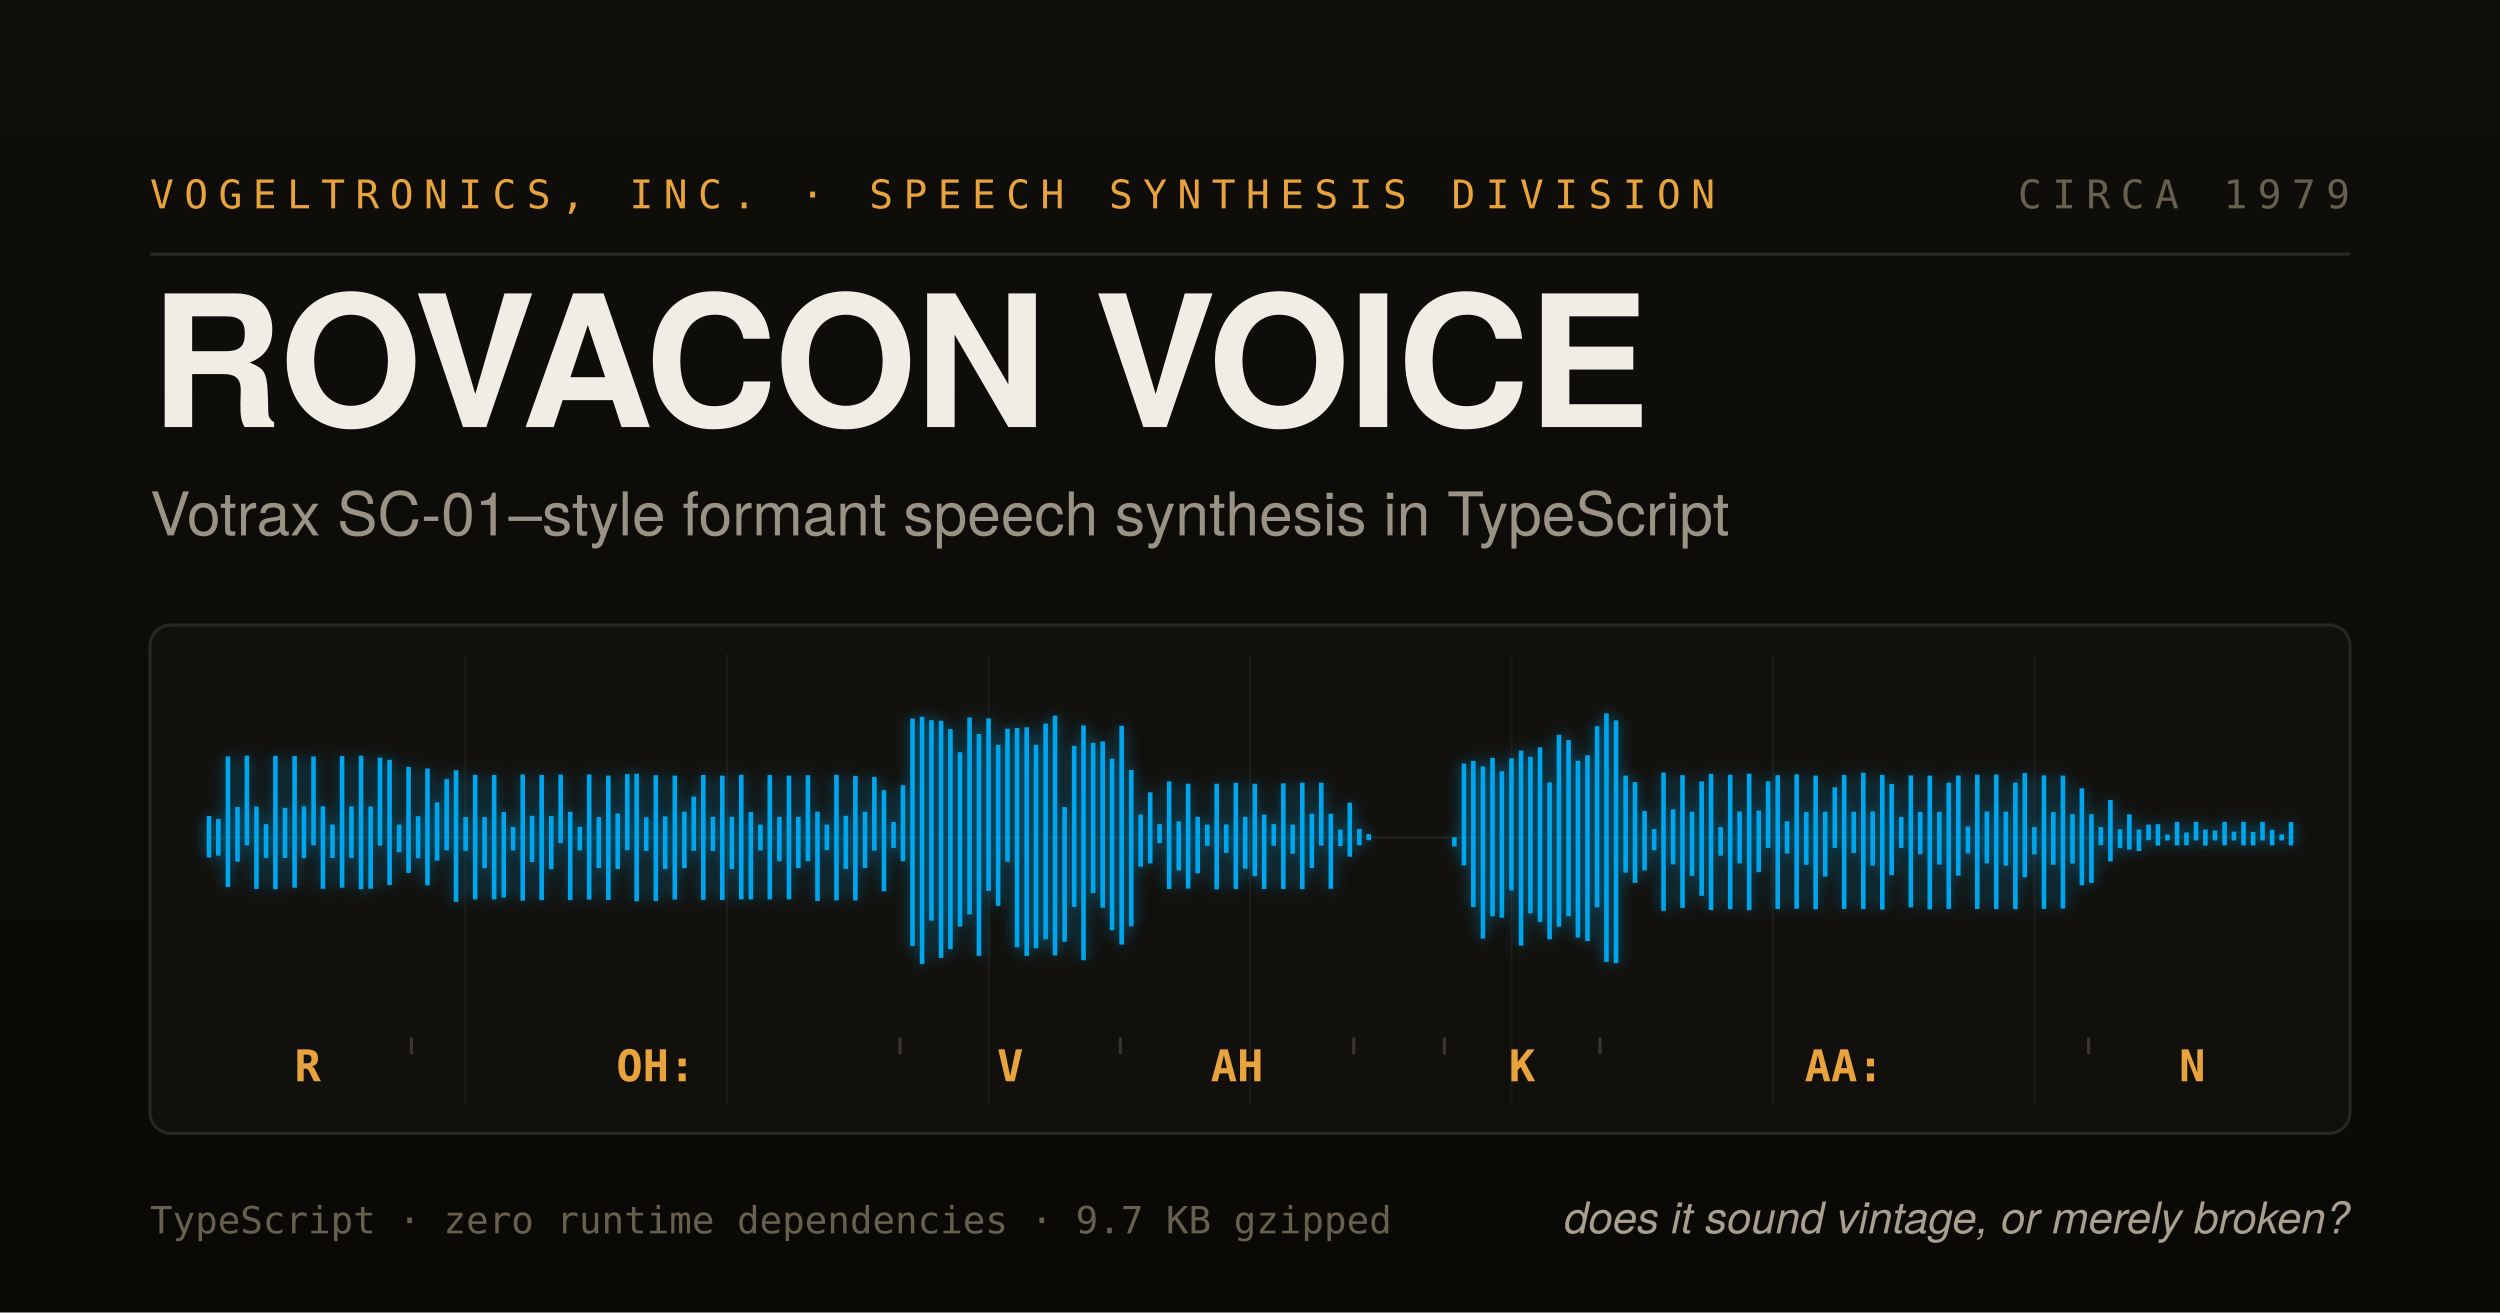
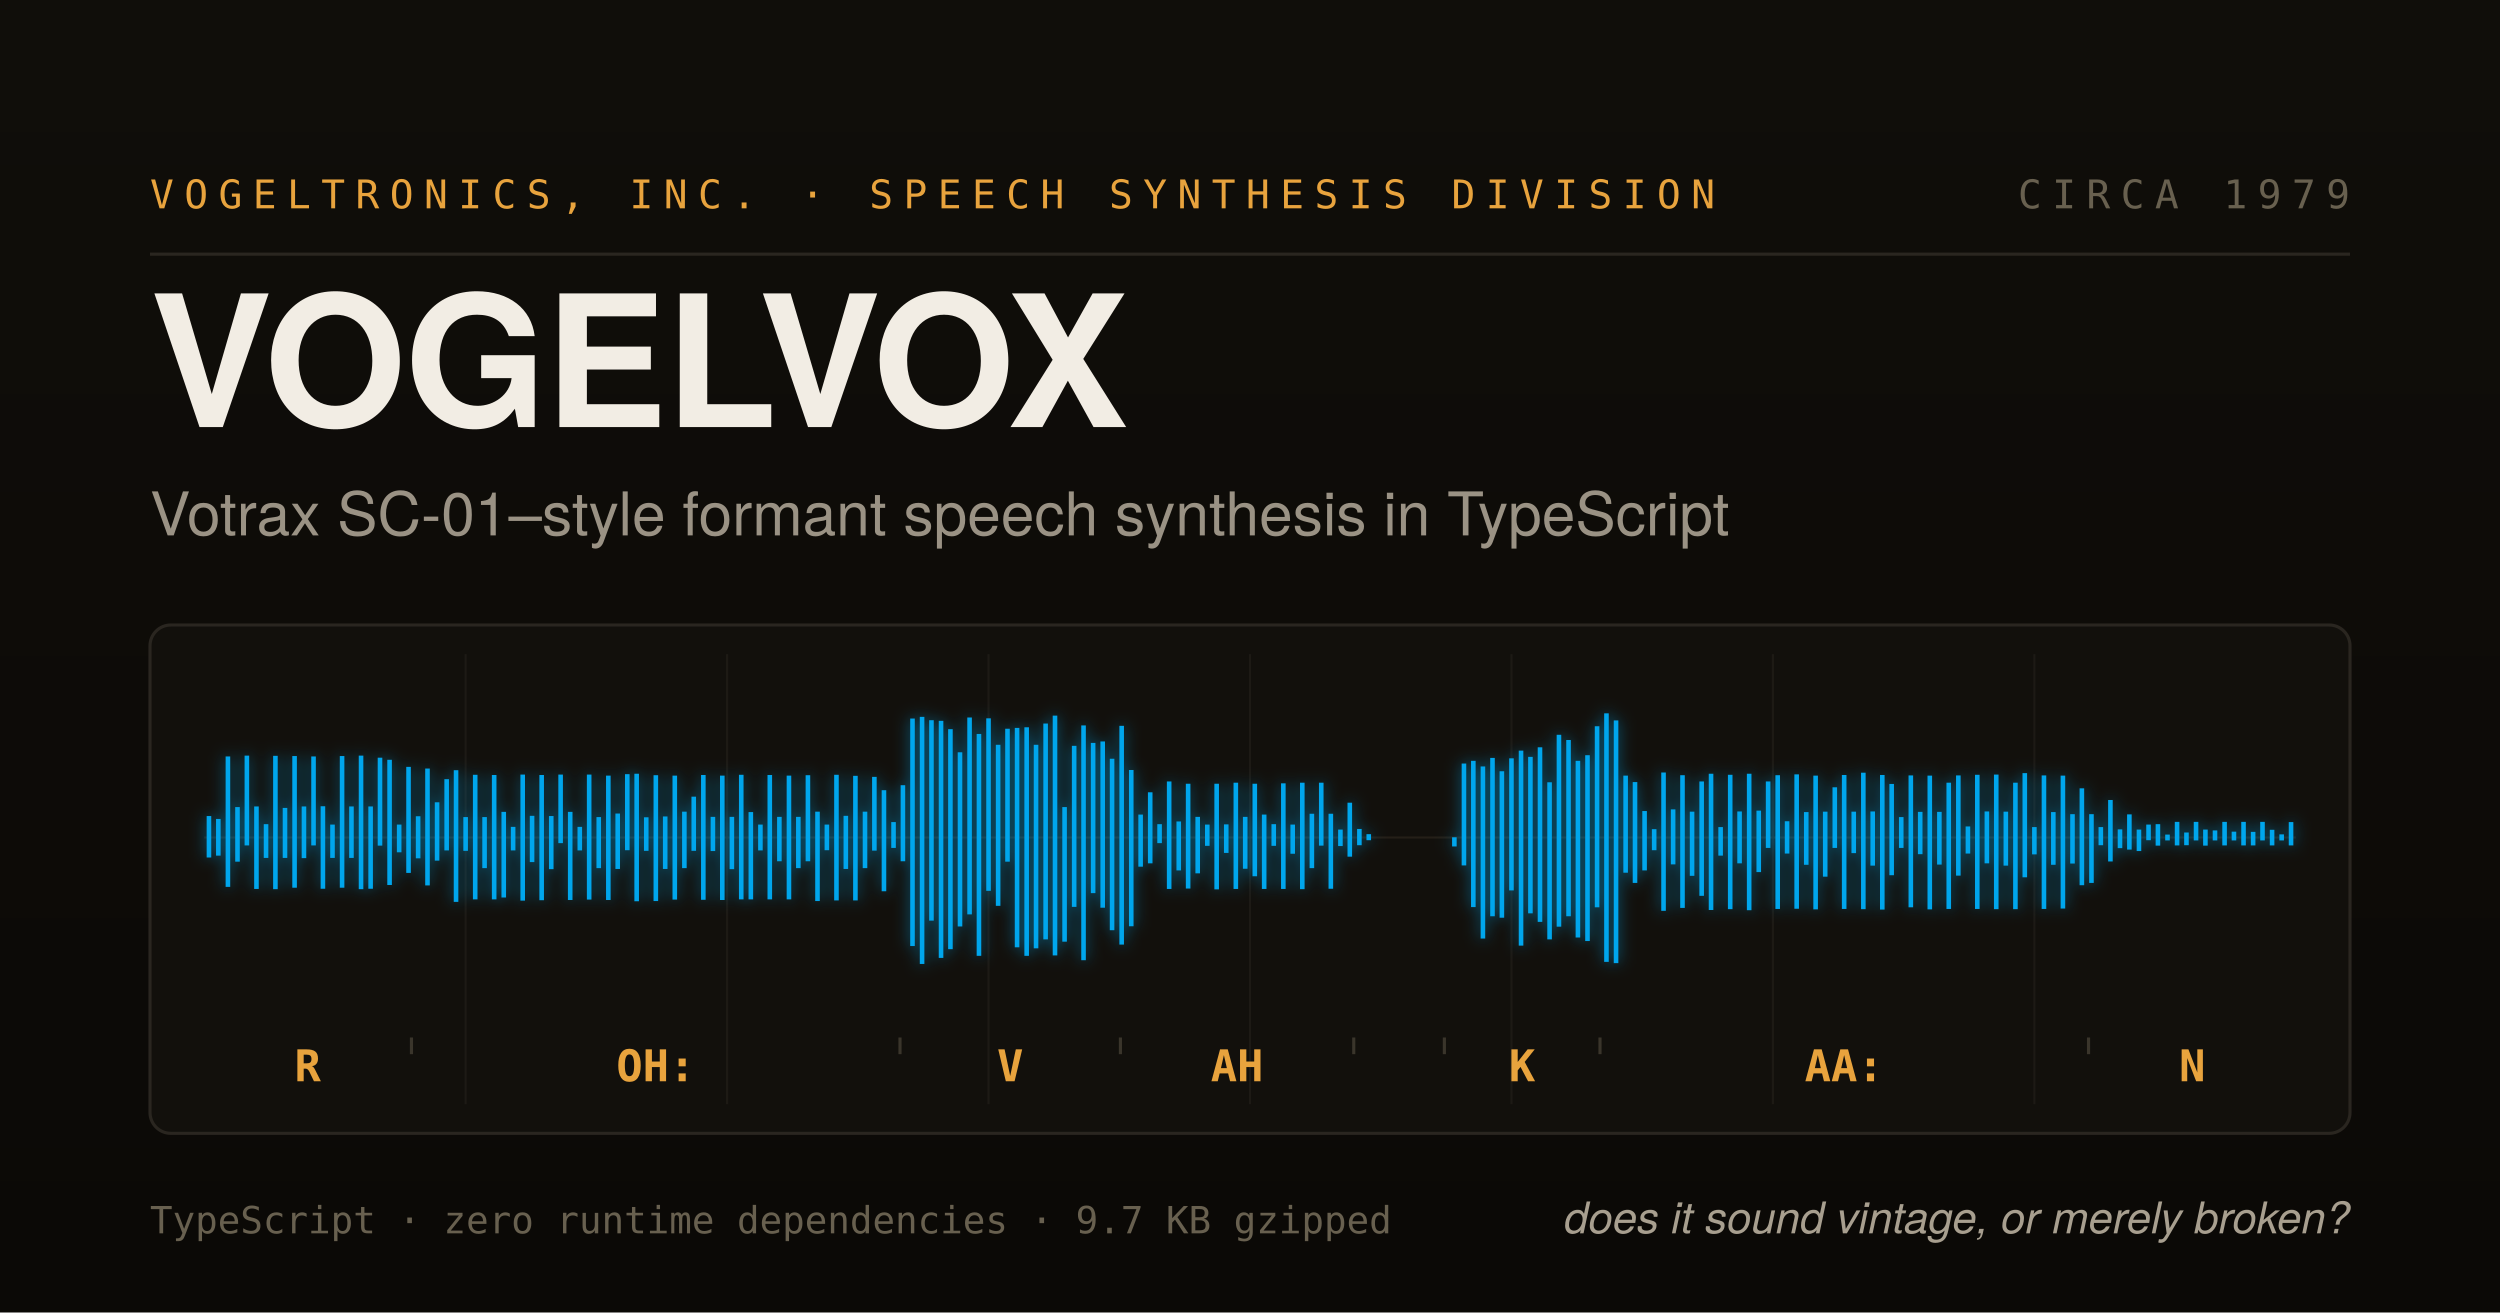
<svg xmlns="http://www.w3.org/2000/svg" width="1200" height="630" viewBox="0 0 1200 630">
  <defs>
    <linearGradient id="bg" x1="0" y1="0" x2="0" y2="1">
      <stop offset="0" stop-color="#100e0a" />
      <stop offset="1" stop-color="#0b0906" />
    </linearGradient>
    <filter id="glow" x="-20%" y="-20%" width="140%" height="140%">
      <feGaussianBlur stdDeviation="3.5" />
    </filter>
  </defs>
  <rect width="1200" height="630" fill="url(#bg)" />
  <text x="72" y="100" font-family="Menlo, monospace" font-size="19" letter-spacing="5" fill="#e8a33d">VOGELTRONICS, INC. · SPEECH SYNTHESIS DIVISION</text>
  <text x="1128" y="100" text-anchor="end" font-family="Menlo, monospace" font-size="19" letter-spacing="5" fill="#68604f">CIRCA 1979</text>
  <path d="M72 122 H1128" stroke="#2a2620" stroke-width="1.5" />
-   <text x="72" y="205" font-family="'Avenir Next', 'Helvetica Neue', sans-serif" font-size="88" font-weight="900" letter-spacing="-1" fill="#f2ede4">ROVACON VOICE</text>
+   <text x="72" y="205" font-family="'Avenir Next', 'Helvetica Neue', sans-serif" font-size="88" font-weight="900" letter-spacing="-1" fill="#f2ede4">VOGELVOX</text>
  <text x="72" y="257" font-family="'Avenir Next', 'Helvetica Neue', sans-serif" font-size="29" font-weight="400" fill="#9a9284">Votrax SC-01–style formant speech synthesis in TypeScript</text>
  <rect x="72" y="300" width="1056" height="244" rx="10" fill="#12100c" stroke="#2a2620" stroke-width="1.5" />
  <path d="M223.5 314L223.5 530M349.0 314L349.0 530M474.5 314L474.5 530M600.0 314L600.0 530M725.5 314L725.5 530M851.0 314L851.0 530M976.5 314L976.5 530" stroke="#1d1a15" stroke-width="1" />
  <path d="M98 402 H1102" stroke="#241f18" stroke-width="1" />
  <path d="M100.3 391.7L100.3 411.6M104.8 393.1L104.8 410.7M109.4 363.1L109.4 425.7M114.0 387.4L114.0 413.6M118.5 362.7L118.5 405.8M123.1 387.1L123.1 426.7M127.7 395.6L127.7 411.8M132.2 362.8L132.2 426.8M136.8 387.8L136.8 411.8M141.4 362.9L141.4 426.1M145.9 387.1L145.9 411.9M150.5 363.1L150.5 405.8M155.0 387.0L155.0 426.6M159.6 395.8L159.6 411.8M164.2 362.9L164.2 426.1M168.7 387.1L168.7 411.8M173.3 362.7L173.3 426.8M177.9 387.1L177.9 426.6M182.4 363.7L182.4 405.9M187.0 364.7L187.0 424.8M191.6 395.8L191.6 409.1M196.1 368.1L196.1 419.0M200.7 391.8L200.7 412.0M205.2 368.9L205.2 425.0M209.8 385.1L209.8 413.1M214.4 374.0L214.4 408.2M218.9 369.7L218.9 432.9M223.5 392.2L223.5 408.4M228.1 371.9L228.1 431.7M232.6 392.2L232.6 416.7M237.2 372.0L237.2 431.7M241.8 389.7L241.8 430.8M246.3 396.9L246.3 408.2M250.9 371.8L250.9 432.3M255.4 391.6L255.4 413.8M260.0 372.0L260.0 432.1M264.6 391.7L264.6 417.2M269.1 371.8L269.1 404.7M273.7 389.7L273.7 432.0M278.3 396.9L278.3 408.2M282.8 371.8L282.8 431.8M287.4 392.2L287.4 416.7M292.0 372.3L292.0 432.0M296.5 390.5L296.5 417.1M301.1 371.6L301.1 408.1M305.6 371.4L305.6 432.6M310.2 392.3L310.2 408.4M314.8 372.1L314.8 432.5M319.3 391.9L319.3 417.1M323.9 372.3L323.9 431.8M328.5 389.6L328.5 416.7M333.0 382.4L333.0 408.4M337.6 372.0L337.6 431.9M342.2 392.1L342.2 408.5M346.7 372.3L346.7 432.0M351.3 392.1L351.3 417.2M355.8 371.9L355.8 431.7M360.4 389.8L360.4 431.7M365.0 395.8L365.0 408.2M369.5 372.0L369.5 431.7M374.1 392.1L374.1 413.4M378.7 372.3L378.7 431.7M383.2 392.1L383.2 416.7M387.8 372.1L387.8 413.4M392.4 389.6L392.4 432.5M396.9 395.8L396.9 408.1M401.5 371.9L401.5 432.2M406.0 391.6L406.0 417.1M410.6 372.4L410.6 432.2M415.2 389.6L415.2 416.7M419.7 372.9L419.7 408.3M424.3 379.3L424.3 427.8M428.9 394.6L428.9 407.0M433.4 376.9L433.4 413.4M438.0 344.9L438.0 454.1M442.6 344.1L442.6 462.7M447.1 345.7L447.1 441.9M451.7 346.0L451.7 459.8M456.2 350.0L456.2 455.6M460.8 361.1L460.8 444.7M465.4 344.4L465.4 438.9M469.9 352.3L469.9 458.8M474.5 344.8L474.5 427.6M479.1 357.5L479.1 434.8M483.6 349.8L483.6 413.6M488.2 349.4L488.2 454.7M492.8 349.1L492.8 458.8M497.3 357.5L497.3 455.2M501.9 347.3L501.9 450.9M506.4 343.5L506.4 458.6M511.0 387.4L511.0 452.0M515.6 358.0L515.6 435.3M520.1 348.2L520.1 460.9M524.7 356.6L524.7 428.7M529.3 355.9L529.3 435.7M533.8 364.2L533.8 446.5M538.4 348.4L538.4 453.4M543.0 369.6L543.0 444.6M547.5 391.0L547.5 416.0M552.1 380.3L552.1 414.4M556.6 395.6L556.6 404.7M561.2 375.1L561.2 426.7M565.8 394.3L565.8 417.8M570.3 376.2L570.3 426.5M574.9 392.1L574.9 419.2M579.5 395.8L579.5 406.0M584.0 376.2L584.0 426.9M588.6 395.7L588.6 409.4M593.2 375.7L593.2 426.7M597.7 392.1L597.7 417.0M602.3 376.2L602.3 420.6M606.8 391.0L606.8 426.7M611.4 395.6L611.4 406.0M616.0 376.0L616.0 426.7M620.5 395.8L620.5 409.8M625.1 375.7L625.1 426.8M629.7 390.6L629.7 416.7M634.2 375.7L634.2 405.9M638.8 390.6L638.8 426.6M643.4 398.2L643.4 406.1M647.9 385.3L647.9 411.2M652.5 397.9L652.5 405.7M657.0 400.4L657.0 403.3M661.6 402.0L661.6 402.0M666.2 402.0L666.2 402.0M670.7 402.0L670.7 402.0M675.3 402.0L675.3 402.0M679.9 402.0L679.9 402.0M684.4 402.0L684.4 402.0M689.0 402.0L689.0 402.0M693.6 402.0L693.6 402.0M698.1 401.9L698.1 406.3M702.7 366.5L702.7 415.4M707.2 365.2L707.2 435.4M711.8 367.9L711.8 450.5M716.4 363.8L716.4 439.8M720.9 370.2L720.9 440.5M725.5 364.0L725.5 427.4M730.1 360.3L730.1 453.9M734.6 363.3L734.6 438.4M739.2 358.7L739.2 442.5M743.8 375.5L743.8 450.9M748.3 352.7L748.3 444.8M752.9 355.2L752.9 439.8M757.4 365.2L757.4 450.0M762.0 362.5L762.0 451.7M766.6 348.6L766.6 435.5M771.1 342.4L771.1 461.7M775.7 345.8L775.7 462.3M780.3 372.3L780.3 418.9M784.8 375.4L784.8 423.8M789.4 389.3L789.4 417.8M794.0 398.0L794.0 408.1M798.5 370.8L798.5 437.2M803.1 388.5L803.1 414.9M807.6 372.1L807.6 435.8M812.2 389.6L812.2 420.4M816.8 375.1L816.8 430.0M821.3 371.4L821.3 436.8M825.9 397.0L825.9 410.7M830.5 371.9L830.5 436.4M835.0 389.5L835.0 414.4M839.6 371.4L839.6 436.9M844.2 389.1L844.2 418.6M848.7 375.1L848.7 407.0M853.3 372.1L853.3 436.3M857.8 394.2L857.8 409.7M862.4 371.7L862.4 436.2M867.0 389.8L867.0 415.1M871.5 372.3L871.5 436.5M876.1 389.6L876.1 420.8M880.7 377.9L880.7 407.0M885.2 372.0L885.2 436.3M889.8 389.6L889.8 409.5M894.4 370.9L894.4 436.4M898.9 389.5L898.9 415.5M903.5 372.0L903.5 436.6M908.0 376.3L908.0 420.1M912.6 392.2L912.6 407.0M917.2 372.2L917.2 435.5M921.7 389.7L921.7 410.0M926.3 372.3L926.3 436.5M930.9 389.7L930.9 415.0M935.4 375.7L935.4 436.3M940.0 372.2L940.0 420.3M944.6 396.7L944.6 409.7M949.1 371.9L949.1 436.3M953.7 389.5L953.7 414.4M958.2 371.8L958.2 436.4M962.8 389.6L962.8 415.5M967.4 375.7L967.4 436.4M971.9 371.1L971.9 421.1M976.5 397.0L976.5 410.1M981.1 372.2L981.1 436.3M985.6 389.8L985.6 415.1M990.2 372.3L990.2 436.1M994.8 390.8L994.8 414.5M999.3 378.4L999.3 424.9M1003.9 390.8L1003.9 423.8M1008.4 397.0L1008.4 405.7M1013.0 384.0L1013.0 413.5M1017.6 398.1L1017.6 407.1M1022.1 390.9L1022.1 407.8M1026.7 398.2L1026.7 408.5M1031.3 395.8L1031.3 403.3M1035.8 395.6L1035.8 405.9M1040.4 400.6L1040.4 403.4M1045.0 394.5L1045.0 405.8M1049.5 399.6L1049.5 405.7M1054.1 394.5L1054.1 403.4M1058.6 398.2L1058.6 405.9M1063.2 398.6L1063.2 403.4M1067.8 394.5L1067.8 405.8M1072.3 399.2L1072.3 403.4M1076.9 394.5L1076.9 405.8M1081.5 399.3L1081.5 405.8M1086.0 394.5L1086.0 403.4M1090.6 398.3L1090.6 405.8M1095.2 400.5L1095.2 403.4M1099.7 394.6L1099.7 405.8" stroke="#00a6ed" stroke-width="2.6" opacity="0.55" filter="url(#glow)" />
  <path d="M100.3 391.7L100.3 411.6M104.8 393.1L104.8 410.7M109.4 363.1L109.4 425.7M114.0 387.4L114.0 413.6M118.5 362.7L118.5 405.8M123.1 387.1L123.1 426.7M127.7 395.6L127.7 411.8M132.2 362.8L132.2 426.8M136.8 387.8L136.8 411.8M141.4 362.9L141.4 426.1M145.9 387.1L145.9 411.9M150.5 363.1L150.5 405.8M155.0 387.0L155.0 426.6M159.6 395.8L159.6 411.8M164.2 362.9L164.2 426.1M168.7 387.1L168.7 411.8M173.3 362.7L173.3 426.8M177.9 387.1L177.9 426.6M182.4 363.7L182.4 405.9M187.0 364.7L187.0 424.8M191.6 395.8L191.6 409.1M196.1 368.1L196.1 419.0M200.7 391.8L200.7 412.0M205.2 368.9L205.2 425.0M209.8 385.1L209.8 413.1M214.4 374.0L214.4 408.2M218.9 369.7L218.9 432.9M223.5 392.2L223.5 408.4M228.1 371.9L228.1 431.7M232.6 392.2L232.6 416.7M237.2 372.0L237.2 431.7M241.8 389.7L241.8 430.8M246.3 396.9L246.3 408.2M250.9 371.8L250.9 432.3M255.4 391.6L255.4 413.8M260.0 372.0L260.0 432.1M264.6 391.7L264.6 417.2M269.1 371.8L269.1 404.7M273.7 389.7L273.7 432.0M278.3 396.9L278.3 408.2M282.8 371.8L282.8 431.8M287.4 392.2L287.4 416.7M292.0 372.3L292.0 432.0M296.5 390.5L296.5 417.1M301.1 371.6L301.1 408.1M305.6 371.4L305.6 432.6M310.2 392.3L310.2 408.4M314.8 372.1L314.8 432.5M319.3 391.9L319.3 417.1M323.9 372.3L323.9 431.8M328.5 389.6L328.5 416.7M333.0 382.4L333.0 408.4M337.6 372.0L337.6 431.9M342.2 392.1L342.2 408.5M346.7 372.3L346.7 432.0M351.3 392.1L351.3 417.2M355.8 371.9L355.8 431.7M360.4 389.8L360.4 431.7M365.0 395.8L365.0 408.2M369.5 372.0L369.5 431.7M374.1 392.1L374.1 413.4M378.7 372.3L378.7 431.7M383.2 392.1L383.2 416.7M387.8 372.1L387.8 413.4M392.4 389.6L392.4 432.5M396.9 395.8L396.9 408.1M401.5 371.9L401.5 432.2M406.0 391.6L406.0 417.1M410.6 372.4L410.6 432.2M415.2 389.6L415.2 416.7M419.7 372.9L419.7 408.3M424.3 379.3L424.3 427.8M428.9 394.6L428.9 407.0M433.4 376.9L433.4 413.4M438.0 344.9L438.0 454.1M442.6 344.1L442.6 462.7M447.1 345.7L447.1 441.9M451.7 346.0L451.7 459.8M456.2 350.0L456.2 455.6M460.8 361.1L460.8 444.7M465.4 344.4L465.4 438.9M469.9 352.3L469.9 458.8M474.5 344.8L474.5 427.6M479.1 357.5L479.1 434.8M483.6 349.8L483.6 413.6M488.2 349.4L488.2 454.7M492.8 349.1L492.8 458.8M497.3 357.5L497.3 455.2M501.9 347.3L501.9 450.9M506.4 343.5L506.4 458.6M511.0 387.4L511.0 452.0M515.6 358.0L515.6 435.3M520.1 348.2L520.1 460.9M524.7 356.6L524.7 428.7M529.3 355.9L529.3 435.7M533.8 364.2L533.8 446.5M538.4 348.4L538.4 453.4M543.0 369.6L543.0 444.6M547.5 391.0L547.5 416.0M552.1 380.3L552.1 414.4M556.6 395.6L556.6 404.7M561.2 375.1L561.2 426.7M565.8 394.3L565.8 417.8M570.3 376.2L570.3 426.5M574.9 392.1L574.9 419.2M579.5 395.8L579.5 406.0M584.0 376.2L584.0 426.9M588.6 395.7L588.6 409.4M593.2 375.7L593.2 426.7M597.7 392.1L597.7 417.0M602.3 376.2L602.3 420.6M606.8 391.0L606.8 426.7M611.4 395.6L611.4 406.0M616.0 376.0L616.0 426.7M620.5 395.8L620.5 409.8M625.1 375.7L625.1 426.8M629.7 390.6L629.7 416.7M634.2 375.7L634.2 405.9M638.8 390.6L638.8 426.6M643.4 398.2L643.4 406.1M647.9 385.3L647.9 411.2M652.5 397.9L652.5 405.7M657.0 400.4L657.0 403.3M661.6 402.0L661.6 402.0M666.2 402.0L666.2 402.0M670.7 402.0L670.7 402.0M675.3 402.0L675.3 402.0M679.9 402.0L679.9 402.0M684.4 402.0L684.4 402.0M689.0 402.0L689.0 402.0M693.6 402.0L693.6 402.0M698.1 401.9L698.1 406.3M702.7 366.5L702.7 415.4M707.2 365.2L707.2 435.4M711.8 367.9L711.8 450.5M716.4 363.8L716.4 439.8M720.9 370.2L720.9 440.5M725.5 364.0L725.5 427.4M730.1 360.3L730.1 453.9M734.6 363.3L734.6 438.4M739.2 358.7L739.2 442.5M743.8 375.5L743.8 450.9M748.3 352.7L748.3 444.8M752.9 355.2L752.9 439.8M757.4 365.2L757.4 450.0M762.0 362.5L762.0 451.7M766.6 348.6L766.6 435.5M771.1 342.4L771.1 461.7M775.7 345.8L775.7 462.3M780.3 372.3L780.3 418.9M784.8 375.4L784.8 423.8M789.4 389.3L789.4 417.8M794.0 398.0L794.0 408.1M798.5 370.8L798.5 437.2M803.1 388.5L803.1 414.9M807.6 372.1L807.6 435.8M812.2 389.6L812.2 420.4M816.8 375.1L816.8 430.0M821.3 371.4L821.3 436.8M825.9 397.0L825.9 410.7M830.5 371.9L830.5 436.4M835.0 389.5L835.0 414.4M839.6 371.4L839.6 436.9M844.2 389.1L844.2 418.6M848.7 375.1L848.7 407.0M853.3 372.1L853.3 436.3M857.8 394.2L857.8 409.7M862.4 371.7L862.4 436.2M867.0 389.8L867.0 415.1M871.5 372.3L871.5 436.5M876.1 389.6L876.1 420.8M880.7 377.9L880.7 407.0M885.2 372.0L885.2 436.3M889.8 389.6L889.8 409.5M894.4 370.9L894.4 436.4M898.9 389.5L898.9 415.5M903.5 372.0L903.5 436.6M908.0 376.3L908.0 420.1M912.6 392.2L912.6 407.0M917.2 372.2L917.2 435.5M921.7 389.7L921.7 410.0M926.3 372.3L926.3 436.5M930.9 389.7L930.9 415.0M935.4 375.7L935.4 436.3M940.0 372.2L940.0 420.3M944.6 396.7L944.6 409.7M949.1 371.9L949.1 436.3M953.7 389.5L953.7 414.4M958.2 371.8L958.2 436.4M962.8 389.6L962.8 415.5M967.4 375.7L967.4 436.4M971.9 371.1L971.9 421.1M976.5 397.0L976.5 410.1M981.1 372.2L981.1 436.3M985.6 389.8L985.6 415.1M990.2 372.3L990.2 436.1M994.8 390.8L994.8 414.5M999.3 378.4L999.3 424.9M1003.9 390.8L1003.9 423.8M1008.4 397.0L1008.4 405.7M1013.0 384.0L1013.0 413.5M1017.6 398.1L1017.6 407.1M1022.1 390.9L1022.1 407.8M1026.7 398.2L1026.7 408.5M1031.3 395.8L1031.3 403.3M1035.8 395.6L1035.8 405.9M1040.4 400.6L1040.4 403.4M1045.0 394.5L1045.0 405.8M1049.5 399.6L1049.5 405.7M1054.1 394.5L1054.1 403.4M1058.6 398.2L1058.6 405.9M1063.2 398.6L1063.2 403.4M1067.8 394.5L1067.8 405.8M1072.3 399.2L1072.3 403.4M1076.9 394.5L1076.9 405.8M1081.5 399.3L1081.5 405.8M1086.0 394.5L1086.0 403.4M1090.6 398.3L1090.6 405.8M1095.2 400.5L1095.2 403.4M1099.7 394.6L1099.7 405.8" stroke="#00a6ed" stroke-width="2.2" />
  <path d="M197.5 498L197.5 506M432.0 498L432.0 506M537.8 498L537.8 506M649.8 498L649.8 506M693.3 498L693.3 506M768.0 498L768.0 506M1002.5 498L1002.5 506" stroke="#3a352b" stroke-width="1.5" />
  <text x="147.7" y="519" text-anchor="middle" font-family="Menlo, monospace" font-size="21" font-weight="bold" fill="#e8a33d">R</text>
  <text x="314.8" y="519" text-anchor="middle" font-family="Menlo, monospace" font-size="21" font-weight="bold" fill="#e8a33d">OH:</text>
  <text x="484.9" y="519" text-anchor="middle" font-family="Menlo, monospace" font-size="21" font-weight="bold" fill="#e8a33d">V</text>
  <text x="593.8" y="519" text-anchor="middle" font-family="Menlo, monospace" font-size="21" font-weight="bold" fill="#e8a33d">AH</text>
  <text x="730.6" y="519" text-anchor="middle" font-family="Menlo, monospace" font-size="21" font-weight="bold" fill="#e8a33d">K</text>
  <text x="885.2" y="519" text-anchor="middle" font-family="Menlo, monospace" font-size="21" font-weight="bold" fill="#e8a33d">AA:</text>
  <text x="1052.3" y="519" text-anchor="middle" font-family="Menlo, monospace" font-size="21" font-weight="bold" fill="#e8a33d">N</text>
  <text x="72" y="592" font-family="Menlo, monospace" font-size="18" fill="#68604f">TypeScript · zero runtime dependencies · 9.7 KB gzipped</text>
  <text x="1128" y="592" text-anchor="end" font-family="'Avenir Next', 'Helvetica Neue', sans-serif" font-size="21" font-style="italic" fill="#a89f8f">does it sound vintage, or merely broken?</text>
</svg>
